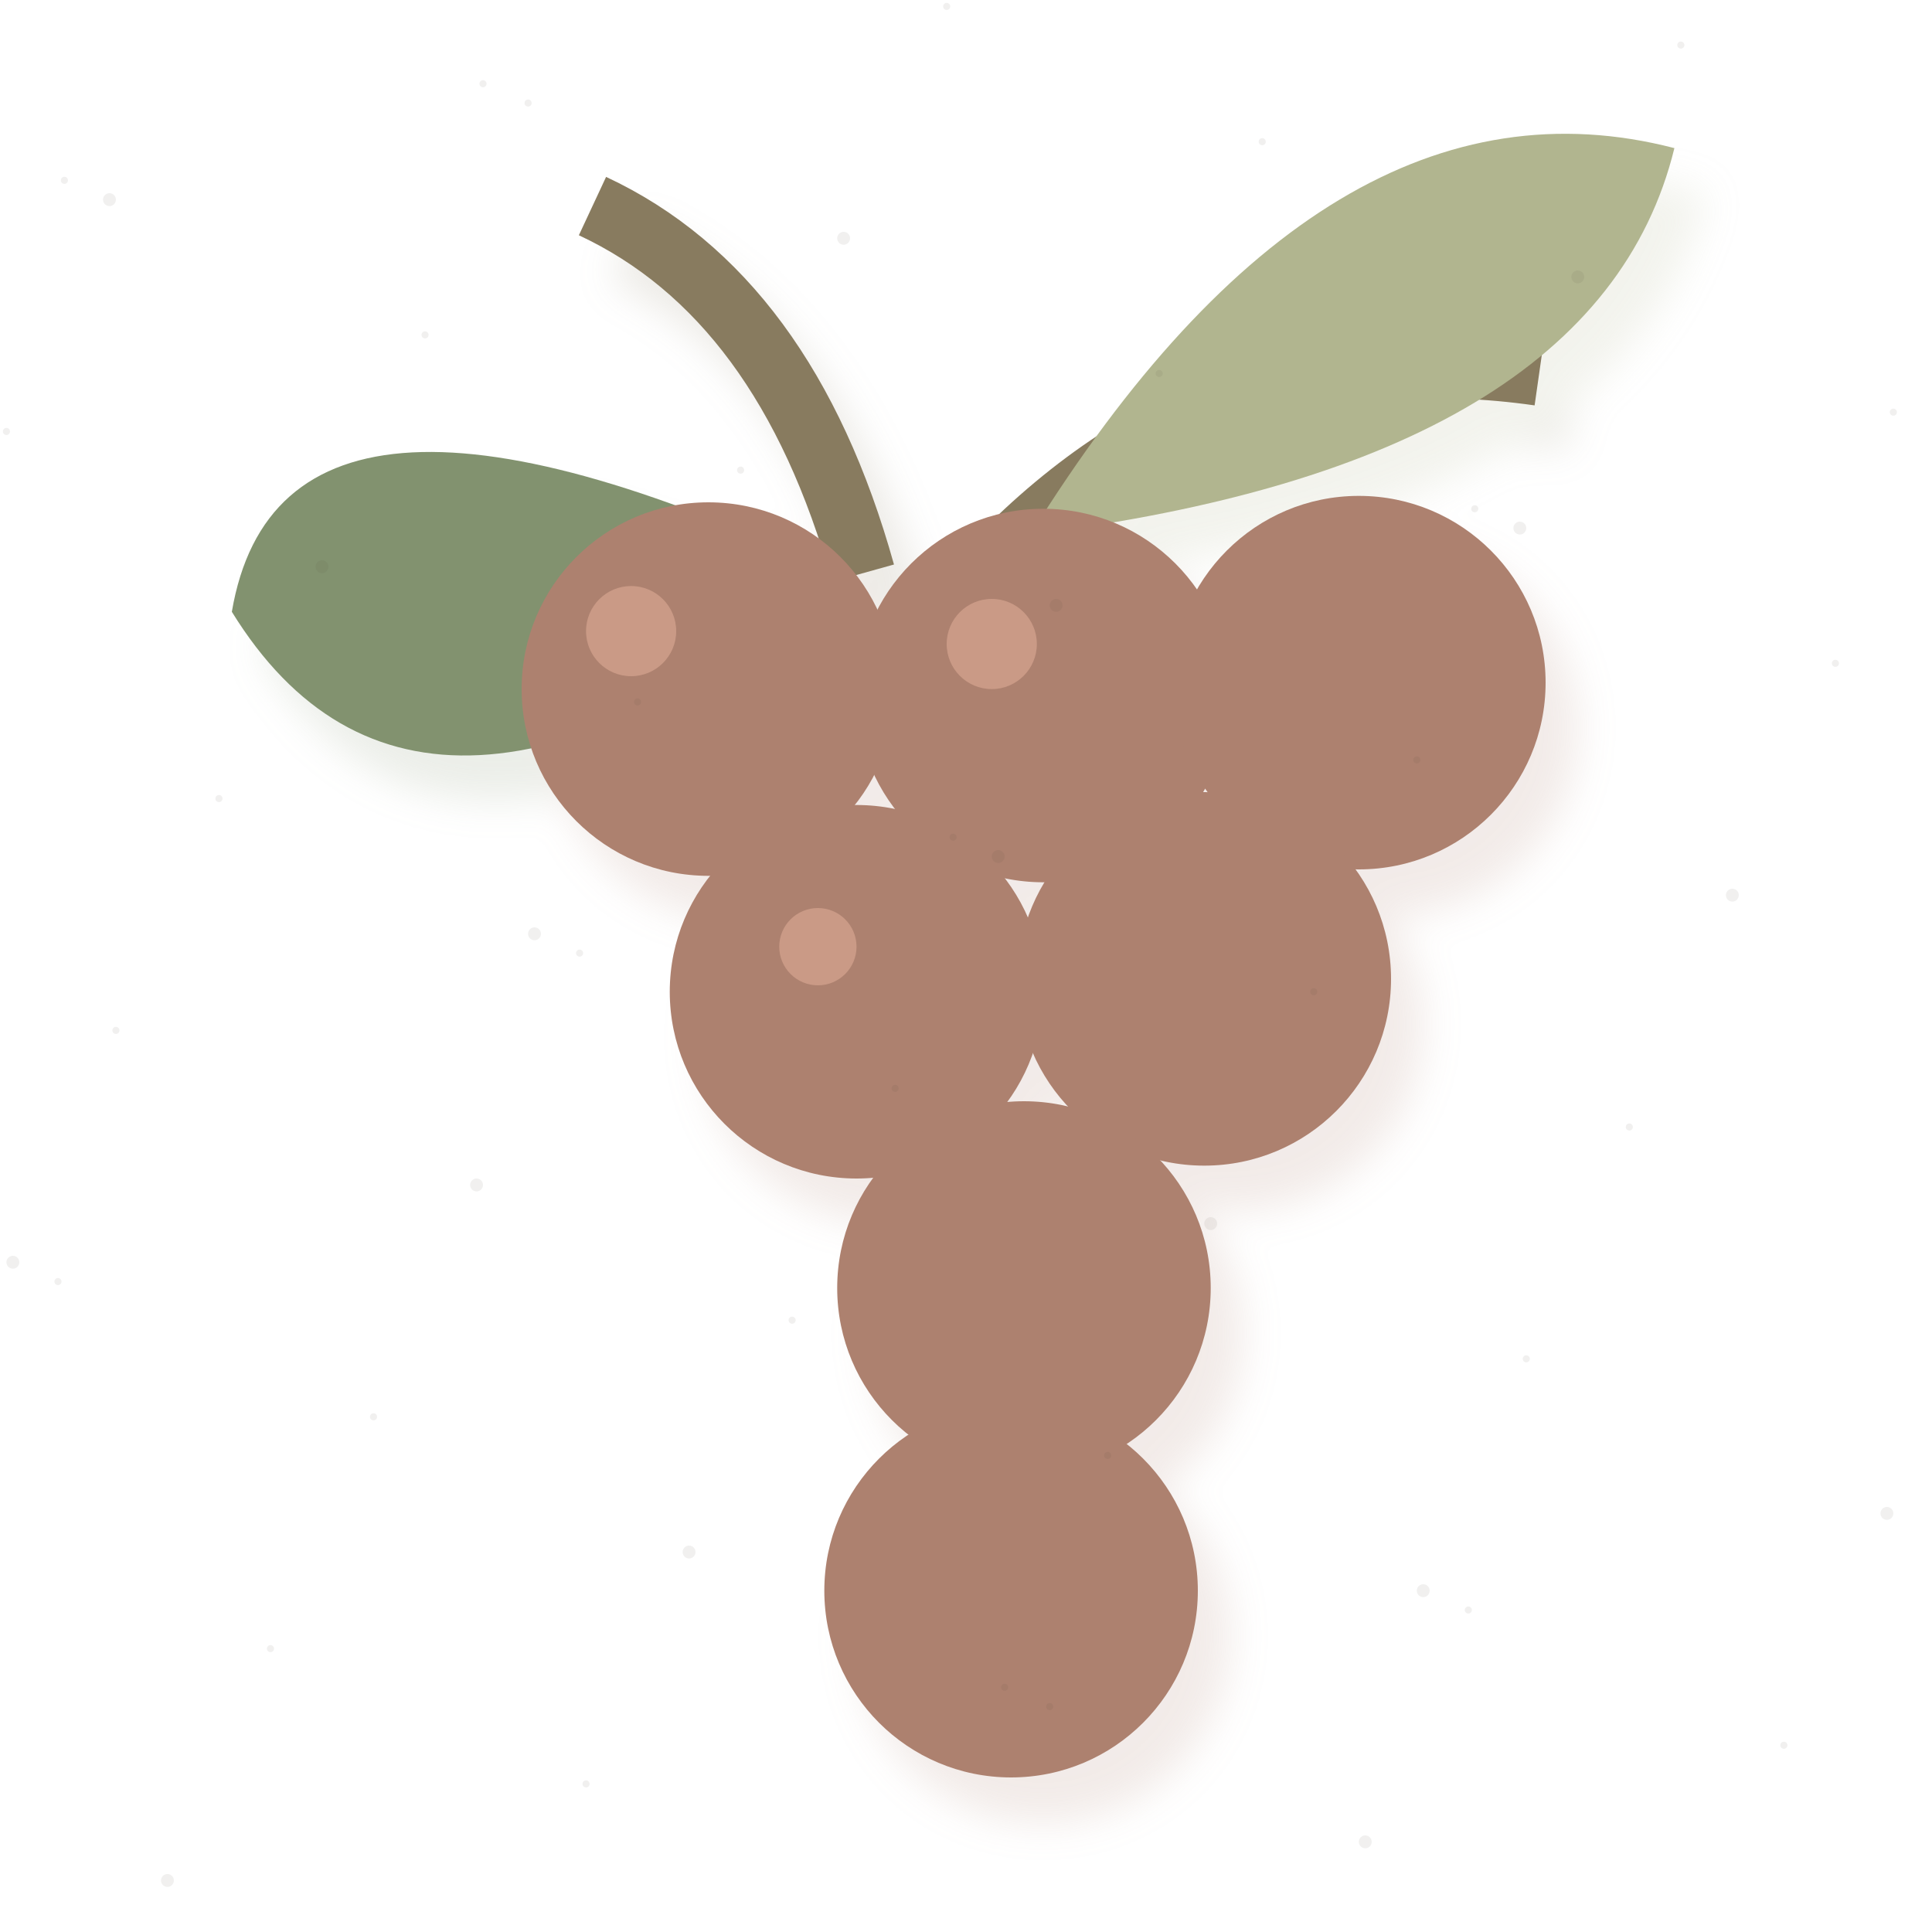
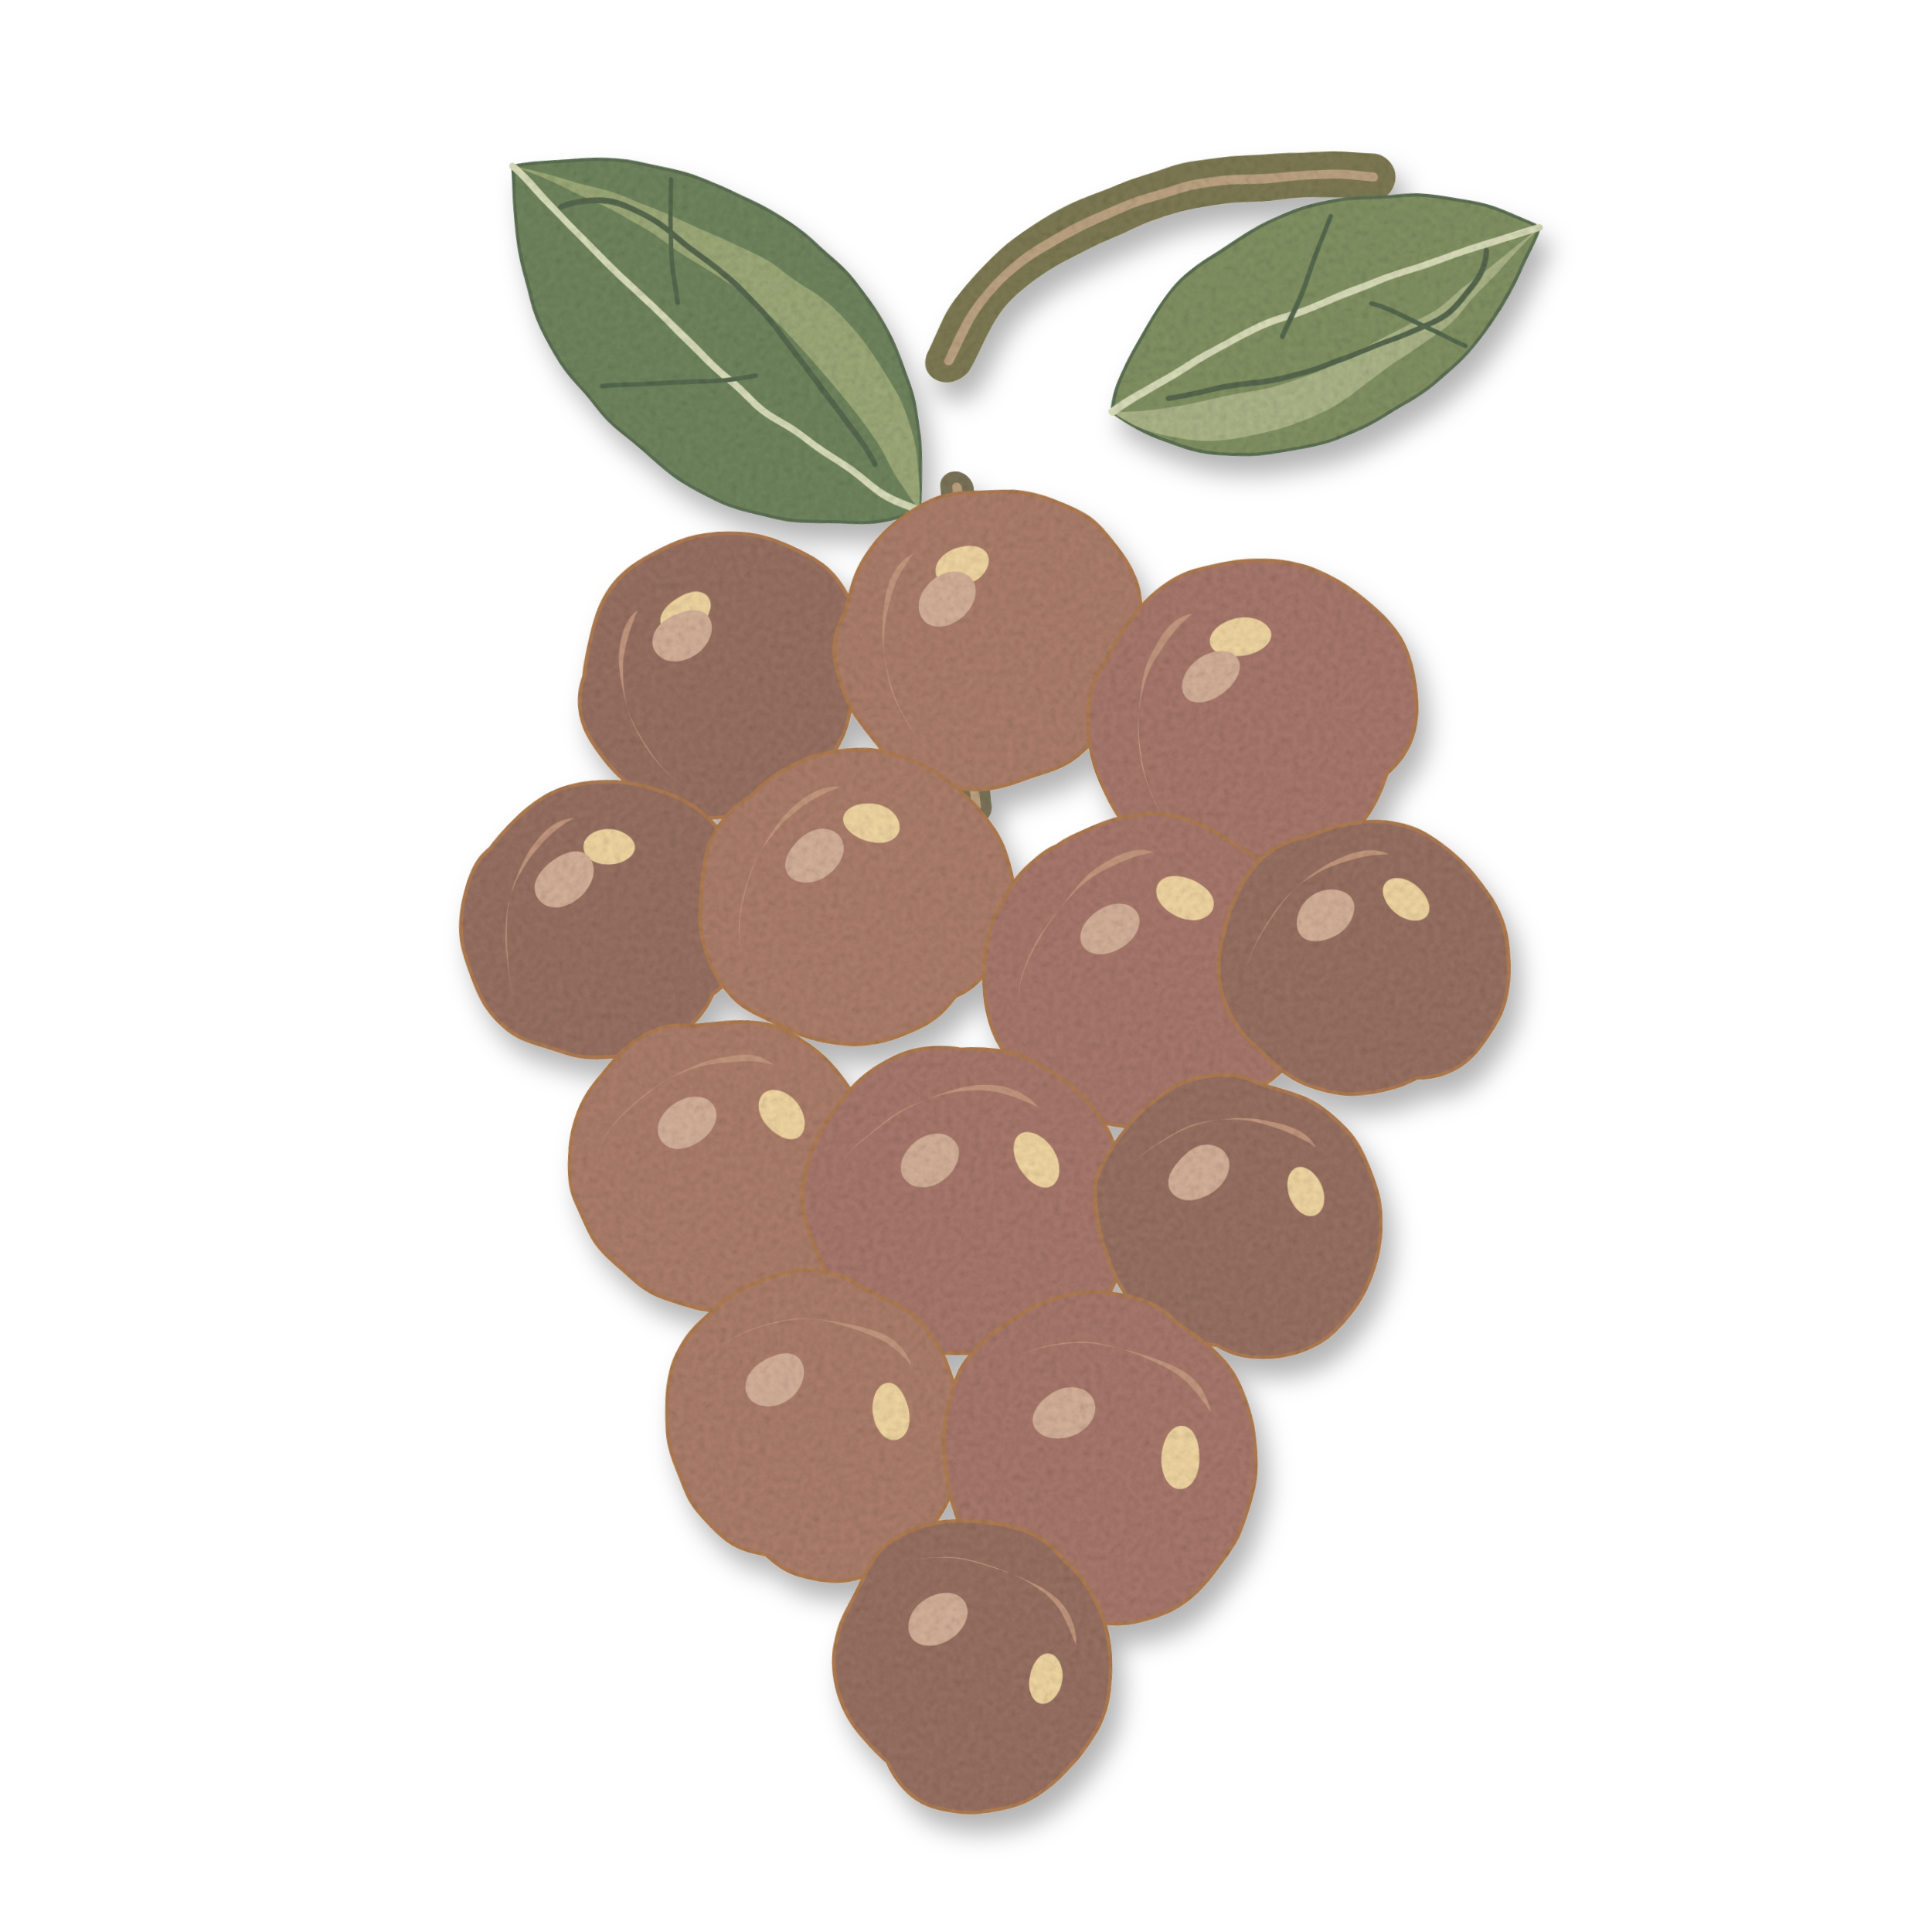
- <svg xmlns="http://www.w3.org/2000/svg" width="300" height="300" viewBox="0 0 300 300">
+ <svg xmlns="http://www.w3.org/2000/svg" viewBox="0 0 420 420" width="420" height="420" role="img" aria-label="KURA decorazione grapes">
  <defs>
-     <filter id="soft" x="-35%" y="-35%" width="170%" height="170%">
-       <feGaussianBlur stdDeviation="3" />
+     <filter id="grain" x="-22%" y="-22%" width="144%" height="144%" color-interpolation-filters="sRGB">
+       <feTurbulence baseFrequency=".68" numOctaves="3" seed="19" type="fractalNoise" result="n" />
+       <feColorMatrix in="n" type="saturate" values="0" result="grey" />
+       <feComponentTransfer in="grey" result="low">
+         <feFuncA type="linear" slope=".22" />
+       </feComponentTransfer>
+       <feComposite in="low" in2="SourceAlpha" operator="in" result="within" />
+       <feBlend in="SourceGraphic" in2="within" mode="multiply" result="mix" />
+     </filter>
+     <filter id="cutShadow" x="-25%" y="-25%" width="150%" height="150%">
+       <feGaussianBlur in="SourceAlpha" stdDeviation="2.7" result="blur" />
+       <feOffset in="blur" dx="2.2" dy="4" result="offset" />
+       <feComponentTransfer in="offset" result="shade">
+         <feFuncA type="linear" slope=".30" />
+       </feComponentTransfer>
+       <feMerge>
+         <feMergeNode in="shade" />
+         <feMergeNode in="SourceGraphic" />
+       </feMerge>
+     </filter>
+     <filter id="rough" x="-10%" y="-10%" width="120%" height="120%">
+       <feTurbulence type="fractalNoise" baseFrequency=".048" numOctaves="2" seed="18" result="edgeNoise" />
+       <feDisplacementMap in="SourceGraphic" in2="edgeNoise" scale="2.1" xChannelSelector="R" yChannelSelector="G" />
    </filter>
  </defs>
-   <g transform="translate(5 7)" opacity=".16" filter="url(#soft)">
-     <path d="M134 89Q122 46 92 32M155 87Q190 51 239 58" fill="none" stroke="#887b5f" stroke-width="10" />
-     <path d="M132 90Q44 48 36 95Q65 142 132 90Z" fill="#82926f" />
-     <path d="M160 83Q206 9 260 23Q248 72 160 83Z" fill="#b1b58f" />
-     <g fill="#ad816f">
-       <circle cx="110" cy="107" r="29" />
-       <circle cx="162" cy="108" r="29" />
-       <circle cx="211" cy="106" r="29" />
-       <circle cx="133" cy="154" r="29" />
-       <circle cx="187" cy="152" r="29" />
-       <circle cx="159" cy="200" r="29" />
-       <circle cx="157" cy="247" r="29" />
-     </g>
-     <g fill="#ca9a86">
-       <circle cx="98" cy="98" r="7" />
-       <circle cx="154" cy="100" r="7" />
-       <circle cx="127" cy="147" r="6" />
+   <g filter="url(#cutShadow)">
+     <g filter="url(#rough)">
+       <g filter="url(#grain)">
+         <path d="M206 78Q225 36 298 38" fill="none" stroke="#7f7b55" stroke-width="10" stroke-linecap="round" stroke-linejoin="round" />
+         <path d="M206 78Q225 36 298 38" fill="none" stroke="#bfa583" stroke-width="2" stroke-linecap="round" stroke-linejoin="round" />
+         <g transform="translate(200 111) rotate(-52)">
+           <path d="M0 0 C-38.4 -27.84,-35.52 -85.84,4 -116 C41.28 -82.36,42.24 -25.52,0 0Z" fill="#71865f" stroke="#5e7155" stroke-width="0.7" stroke-linecap="round" stroke-linejoin="round" />
+           <path d="M0 0 C11.04 -29,21.6 -63.8,4 -116 C38.4 -46.4,19.2 -11.6,0 0Z" fill="#9eab79" stroke="none" stroke-width="0" stroke-linecap="round" stroke-linejoin="round" />
+           <path d="M0 0 C-8.64 -42.92,1 -81.2,4 -116" fill="none" stroke="#dce0bc" stroke-width="1.5" stroke-linecap="round" stroke-linejoin="round" />
+           <path d="M2 -13.92 C15.84 -55.68,21.6 -92.8,4 -102.08" fill="none" stroke="#586a50" stroke-width="1.2" stroke-linecap="round" stroke-linejoin="round" />
+           <path d="M1 -46.4l-22.56 -24.36 M3 -69.6l20.16 -17.4" fill="none" stroke="#566b50" stroke-width="1" stroke-linecap="round" stroke-linejoin="round" />
+         </g>
+         <g transform="translate(242 90) rotate(64)">
+           <path d="M0 0 C-32 -24.24,-29.6 -74.74,4 -101 C34.4 -71.71,35.2 -22.22,0 0Z" fill="#839363" stroke="#5e7155" stroke-width="0.7" stroke-linecap="round" stroke-linejoin="round" />
+           <path d="M0 0 C9.2 -25.25,18 -55.55,4 -101 C32 -40.4,16 -10.1,0 0Z" fill="#adb789" stroke="none" stroke-width="0" stroke-linecap="round" stroke-linejoin="round" />
+           <path d="M0 0 C-7.2 -37.37,1 -70.7,4 -101" fill="none" stroke="#dce0bc" stroke-width="1.5" stroke-linecap="round" stroke-linejoin="round" />
+           <path d="M2 -12.12 C13.2 -48.48,18 -80.8,4 -88.88" fill="none" stroke="#586a50" stroke-width="1.2" stroke-linecap="round" stroke-linejoin="round" />
+           <path d="M1 -40.4l-18.8 -21.21 M3 -60.6l16.8 -15.15" fill="none" stroke="#566b50" stroke-width="1" stroke-linecap="round" stroke-linejoin="round" />
+         </g>
+         <path d="M208 106Q210 151 212 175" fill="none" stroke="#7c7459" stroke-width="7" stroke-linecap="round" stroke-linejoin="round" />
+         <path d="M208 106Q210 151 212 175" fill="none" stroke="#bfa583" stroke-width="2" stroke-linecap="round" stroke-linejoin="round" />
+         <g transform="translate(156 147) rotate(0)">
+           <path d="M0 -31 C24.07 -32.55,34.8 -12.4,29 0 C30.45 18.91,15.08 28.83,0 31 C-15.08 32.86,-33.06 14.57,-29 0 C-28.71 -17.36,-17.98 -28.52,0 -31Z" fill="#997263" stroke="#b17d53" stroke-width="0.8" stroke-linecap="round" stroke-linejoin="round" />
+           <path d="M-17.4 -14.57 C-26.1 3.1,-15.37 19.22,-6.09 25.11 C-19.14 16.74,-26.68 -7.44,-17.4 -14.57Z" fill="#c69980" stroke="none" stroke-width="0" stroke-linecap="round" stroke-linejoin="round" />
+           <ellipse cx="-7.25" cy="-13.95" rx="5.8" ry="3.72" fill="#f3d8a3" transform="rotate(-30 -7.25 -13.95)" />
+         </g>
+         <ellipse cx="148" cy="138" rx="7" ry="5" fill="#d6b29a" transform="rotate(-34 148 138)" />
+         <g transform="translate(214 139) rotate(11)">
+           <path d="M0 -33 C25.73 -34.65,37.2 -13.2,31 0 C32.55 20.13,16.12 30.69,0 33 C-16.12 34.98,-35.34 15.51,-31 0 C-30.69 -18.48,-19.22 -30.36,0 -33Z" fill="#ae7f6c" stroke="#b17d53" stroke-width="0.8" stroke-linecap="round" stroke-linejoin="round" />
+           <path d="M-18.6 -15.51 C-27.9 3.3,-16.43 20.46,-6.51 26.73 C-20.46 17.82,-28.52 -7.92,-18.6 -15.51Z" fill="#c69980" stroke="none" stroke-width="0" stroke-linecap="round" stroke-linejoin="round" />
+           <ellipse cx="-7.75" cy="-14.85" rx="6.2" ry="3.96" fill="#f3d8a3" transform="rotate(-30 -7.75 -14.85)" />
+         </g>
+         <ellipse cx="206" cy="130" rx="7" ry="5" fill="#d6b29a" transform="rotate(-34 206 130)" />
+         <g transform="translate(271 156) rotate(22)">
+           <path d="M0 -35 C27.39 -36.75,39.6 -14,33 0 C34.65 21.35,17.16 32.55,0 35 C-17.16 37.1,-37.62 16.45,-33 0 C-32.67 -19.6,-20.46 -32.2,0 -35Z" fill="#aa796d" stroke="#b17d53" stroke-width="0.8" stroke-linecap="round" stroke-linejoin="round" />
+           <path d="M-19.8 -16.45 C-29.7 3.5,-17.49 21.7,-6.93 28.35 C-21.78 18.9,-30.36 -8.4,-19.8 -16.45Z" fill="#c69980" stroke="none" stroke-width="0" stroke-linecap="round" stroke-linejoin="round" />
+           <ellipse cx="-8.25" cy="-15.75" rx="6.6" ry="4.2" fill="#f3d8a3" transform="rotate(-30 -8.25 -15.75)" />
+         </g>
+         <ellipse cx="263" cy="147" rx="7" ry="5" fill="#d6b29a" transform="rotate(-34 263 147)" />
+         <g transform="translate(131 200) rotate(33)">
+           <path d="M0 -31 C24.07 -32.55,34.8 -12.4,29 0 C30.45 18.91,15.08 28.83,0 31 C-15.08 32.86,-33.06 14.57,-29 0 C-28.71 -17.36,-17.98 -28.52,0 -31Z" fill="#997263" stroke="#b17d53" stroke-width="0.8" stroke-linecap="round" stroke-linejoin="round" />
+           <path d="M-17.4 -14.57 C-26.1 3.1,-15.37 19.22,-6.09 25.11 C-19.14 16.74,-26.68 -7.44,-17.4 -14.57Z" fill="#c69980" stroke="none" stroke-width="0" stroke-linecap="round" stroke-linejoin="round" />
+           <ellipse cx="-7.25" cy="-13.95" rx="5.8" ry="3.72" fill="#f3d8a3" transform="rotate(-30 -7.25 -13.95)" />
+         </g>
+         <ellipse cx="123" cy="191" rx="7" ry="5" fill="#d6b29a" transform="rotate(-34 123 191)" />
+         <g transform="translate(185 195) rotate(44)">
+           <path d="M0 -33 C25.73 -34.65,37.2 -13.2,31 0 C32.55 20.13,16.12 30.69,0 33 C-16.12 34.98,-35.34 15.51,-31 0 C-30.69 -18.48,-19.22 -30.36,0 -33Z" fill="#ae7f6c" stroke="#b17d53" stroke-width="0.8" stroke-linecap="round" stroke-linejoin="round" />
+           <path d="M-18.6 -15.51 C-27.9 3.3,-16.43 20.46,-6.51 26.73 C-20.46 17.82,-28.52 -7.92,-18.6 -15.51Z" fill="#c69980" stroke="none" stroke-width="0" stroke-linecap="round" stroke-linejoin="round" />
+           <ellipse cx="-7.75" cy="-14.85" rx="6.2" ry="3.96" fill="#f3d8a3" transform="rotate(-30 -7.75 -14.85)" />
+         </g>
+         <ellipse cx="177" cy="186" rx="7" ry="5" fill="#d6b29a" transform="rotate(-34 177 186)" />
+         <g transform="translate(249 211) rotate(55)">
+           <path d="M0 -35 C27.39 -36.75,39.6 -14,33 0 C34.65 21.35,17.16 32.55,0 35 C-17.16 37.1,-37.62 16.45,-33 0 C-32.67 -19.6,-20.46 -32.2,0 -35Z" fill="#aa796d" stroke="#b17d53" stroke-width="0.8" stroke-linecap="round" stroke-linejoin="round" />
+           <path d="M-19.8 -16.45 C-29.7 3.5,-17.49 21.7,-6.93 28.35 C-21.78 18.9,-30.36 -8.4,-19.8 -16.45Z" fill="#c69980" stroke="none" stroke-width="0" stroke-linecap="round" stroke-linejoin="round" />
+           <ellipse cx="-8.25" cy="-15.75" rx="6.6" ry="4.2" fill="#f3d8a3" transform="rotate(-30 -8.25 -15.75)" />
+         </g>
+         <ellipse cx="241" cy="202" rx="7" ry="5" fill="#d6b29a" transform="rotate(-34 241 202)" />
+         <g transform="translate(296 208) rotate(66)">
+           <path d="M0 -31 C24.07 -32.55,34.8 -12.4,29 0 C30.45 18.91,15.08 28.83,0 31 C-15.08 32.86,-33.06 14.57,-29 0 C-28.71 -17.36,-17.98 -28.52,0 -31Z" fill="#997263" stroke="#b17d53" stroke-width="0.8" stroke-linecap="round" stroke-linejoin="round" />
+           <path d="M-17.4 -14.57 C-26.1 3.1,-15.37 19.22,-6.09 25.11 C-19.14 16.74,-26.68 -7.44,-17.4 -14.57Z" fill="#c69980" stroke="none" stroke-width="0" stroke-linecap="round" stroke-linejoin="round" />
+           <ellipse cx="-7.25" cy="-13.95" rx="5.8" ry="3.72" fill="#f3d8a3" transform="rotate(-30 -7.25 -13.95)" />
+         </g>
+         <ellipse cx="288" cy="199" rx="7" ry="5" fill="#d6b29a" transform="rotate(-34 288 199)" />
+         <g transform="translate(157 253) rotate(77)">
+           <path d="M0 -33 C25.73 -34.65,37.2 -13.2,31 0 C32.55 20.13,16.12 30.69,0 33 C-16.12 34.98,-35.34 15.51,-31 0 C-30.69 -18.48,-19.22 -30.36,0 -33Z" fill="#ae7f6c" stroke="#b17d53" stroke-width="0.8" stroke-linecap="round" stroke-linejoin="round" />
+           <path d="M-18.6 -15.51 C-27.9 3.3,-16.43 20.46,-6.51 26.73 C-20.46 17.82,-28.52 -7.92,-18.6 -15.51Z" fill="#c69980" stroke="none" stroke-width="0" stroke-linecap="round" stroke-linejoin="round" />
+           <ellipse cx="-7.75" cy="-14.85" rx="6.2" ry="3.96" fill="#f3d8a3" transform="rotate(-30 -7.75 -14.85)" />
+         </g>
+         <ellipse cx="149" cy="244" rx="7" ry="5" fill="#d6b29a" transform="rotate(-34 149 244)" />
+         <g transform="translate(210 261) rotate(88)">
+           <path d="M0 -35 C27.39 -36.75,39.6 -14,33 0 C34.65 21.35,17.16 32.55,0 35 C-17.16 37.1,-37.62 16.45,-33 0 C-32.67 -19.6,-20.46 -32.2,0 -35Z" fill="#aa796d" stroke="#b17d53" stroke-width="0.8" stroke-linecap="round" stroke-linejoin="round" />
+           <path d="M-19.8 -16.45 C-29.7 3.5,-17.49 21.7,-6.93 28.35 C-21.78 18.9,-30.36 -8.4,-19.8 -16.45Z" fill="#c69980" stroke="none" stroke-width="0" stroke-linecap="round" stroke-linejoin="round" />
+           <ellipse cx="-8.25" cy="-15.75" rx="6.6" ry="4.2" fill="#f3d8a3" transform="rotate(-30 -8.25 -15.75)" />
+         </g>
+         <ellipse cx="202" cy="252" rx="7" ry="5" fill="#d6b29a" transform="rotate(-34 202 252)" />
+         <g transform="translate(269 264) rotate(99)">
+           <path d="M0 -31 C24.07 -32.55,34.8 -12.4,29 0 C30.45 18.91,15.08 28.83,0 31 C-15.08 32.86,-33.06 14.57,-29 0 C-28.71 -17.36,-17.98 -28.52,0 -31Z" fill="#997263" stroke="#b17d53" stroke-width="0.8" stroke-linecap="round" stroke-linejoin="round" />
+           <path d="M-17.4 -14.57 C-26.1 3.1,-15.37 19.22,-6.09 25.11 C-19.14 16.74,-26.68 -7.44,-17.4 -14.57Z" fill="#c69980" stroke="none" stroke-width="0" stroke-linecap="round" stroke-linejoin="round" />
+           <ellipse cx="-7.25" cy="-13.95" rx="5.8" ry="3.72" fill="#f3d8a3" transform="rotate(-30 -7.25 -13.95)" />
+         </g>
+         <ellipse cx="261" cy="255" rx="7" ry="5" fill="#d6b29a" transform="rotate(-34 261 255)" />
+         <g transform="translate(177 309) rotate(110)">
+           <path d="M0 -33 C25.73 -34.65,37.2 -13.2,31 0 C32.55 20.13,16.12 30.69,0 33 C-16.12 34.98,-35.34 15.51,-31 0 C-30.69 -18.48,-19.22 -30.36,0 -33Z" fill="#ae7f6c" stroke="#b17d53" stroke-width="0.8" stroke-linecap="round" stroke-linejoin="round" />
+           <path d="M-18.6 -15.51 C-27.9 3.3,-16.43 20.46,-6.51 26.73 C-20.46 17.82,-28.52 -7.92,-18.6 -15.51Z" fill="#c69980" stroke="none" stroke-width="0" stroke-linecap="round" stroke-linejoin="round" />
+           <ellipse cx="-7.75" cy="-14.85" rx="6.2" ry="3.96" fill="#f3d8a3" transform="rotate(-30 -7.75 -14.85)" />
+         </g>
+         <ellipse cx="169" cy="300" rx="7" ry="5" fill="#d6b29a" transform="rotate(-34 169 300)" />
+         <g transform="translate(239 316) rotate(121)">
+           <path d="M0 -35 C27.39 -36.75,39.6 -14,33 0 C34.65 21.35,17.16 32.55,0 35 C-17.16 37.1,-37.62 16.45,-33 0 C-32.67 -19.6,-20.46 -32.2,0 -35Z" fill="#aa796d" stroke="#b17d53" stroke-width="0.8" stroke-linecap="round" stroke-linejoin="round" />
+           <path d="M-19.8 -16.45 C-29.7 3.5,-17.49 21.7,-6.93 28.35 C-21.78 18.9,-30.36 -8.4,-19.8 -16.45Z" fill="#c69980" stroke="none" stroke-width="0" stroke-linecap="round" stroke-linejoin="round" />
+           <ellipse cx="-8.25" cy="-15.75" rx="6.6" ry="4.2" fill="#f3d8a3" transform="rotate(-30 -8.25 -15.75)" />
+         </g>
+         <ellipse cx="231" cy="307" rx="7" ry="5" fill="#d6b29a" transform="rotate(-34 231 307)" />
+         <g transform="translate(212 361) rotate(132)">
+           <path d="M0 -31 C24.07 -32.55,34.8 -12.4,29 0 C30.45 18.91,15.08 28.83,0 31 C-15.08 32.86,-33.06 14.57,-29 0 C-28.71 -17.36,-17.98 -28.52,0 -31Z" fill="#997263" stroke="#b17d53" stroke-width="0.8" stroke-linecap="round" stroke-linejoin="round" />
+           <path d="M-17.4 -14.57 C-26.1 3.1,-15.37 19.22,-6.09 25.11 C-19.14 16.74,-26.68 -7.44,-17.4 -14.57Z" fill="#c69980" stroke="none" stroke-width="0" stroke-linecap="round" stroke-linejoin="round" />
+           <ellipse cx="-7.25" cy="-13.95" rx="5.8" ry="3.72" fill="#f3d8a3" transform="rotate(-30 -7.25 -13.95)" />
+         </g>
+         <ellipse cx="204" cy="352" rx="7" ry="5" fill="#d6b29a" transform="rotate(-34 204 352)" />
+       </g>
    </g>
  </g>
-   <g>
-     <path d="M134 89Q122 46 92 32M155 87Q190 51 239 58" fill="none" stroke="#887b5f" stroke-width="10" />
-     <path d="M132 90Q44 48 36 95Q65 142 132 90Z" fill="#82926f" />
-     <path d="M160 83Q206 9 260 23Q248 72 160 83Z" fill="#b1b58f" />
-     <g fill="#ad816f">
-       <circle cx="110" cy="107" r="29" />
-       <circle cx="162" cy="108" r="29" />
-       <circle cx="211" cy="106" r="29" />
-       <circle cx="133" cy="154" r="29" />
-       <circle cx="187" cy="152" r="29" />
-       <circle cx="159" cy="200" r="29" />
-       <circle cx="157" cy="247" r="29" />
-     </g>
-     <g fill="#ca9a86">
-       <circle cx="98" cy="98" r="7" />
-       <circle cx="154" cy="100" r="7" />
-       <circle cx="127" cy="147" r="6" />
-     </g>
-   </g>
-   <g>
-     <circle cx="17" cy="31" r="1" fill="#473f37" opacity=".08" />
-     <circle cx="90" cy="148" r="0.55" fill="#473f37" opacity=".08" />
-     <circle cx="163" cy="265" r="0.55" fill="#473f37" opacity=".08" />
-     <circle cx="236" cy="82" r="1" fill="#473f37" opacity=".08" />
-     <circle cx="9" cy="199" r="0.55" fill="#473f37" opacity=".08" />
-     <circle cx="82" cy="16" r="0.55" fill="#473f37" opacity=".08" />
-     <circle cx="155" cy="133" r="1" fill="#473f37" opacity=".08" />
-     <circle cx="228" cy="250" r="0.55" fill="#473f37" opacity=".08" />
-     <circle cx="1" cy="67" r="0.55" fill="#473f37" opacity=".08" />
-     <circle cx="74" cy="184" r="1" fill="#473f37" opacity=".08" />
-     <circle cx="147" cy="1" r="0.55" fill="#473f37" opacity=".08" />
-     <circle cx="220" cy="118" r="0.55" fill="#473f37" opacity=".08" />
-     <circle cx="293" cy="235" r="1" fill="#473f37" opacity=".08" />
-     <circle cx="66" cy="52" r="0.55" fill="#473f37" opacity=".08" />
-     <circle cx="139" cy="169" r="0.55" fill="#473f37" opacity=".08" />
-     <circle cx="212" cy="286" r="1" fill="#473f37" opacity=".08" />
-     <circle cx="285" cy="103" r="0.55" fill="#473f37" opacity=".08" />
-     <circle cx="58" cy="220" r="0.55" fill="#473f37" opacity=".08" />
-     <circle cx="131" cy="37" r="1" fill="#473f37" opacity=".08" />
-     <circle cx="204" cy="154" r="0.55" fill="#473f37" opacity=".08" />
-     <circle cx="277" cy="271" r="0.55" fill="#473f37" opacity=".08" />
-     <circle cx="50" cy="88" r="1" fill="#473f37" opacity=".08" />
-     <circle cx="123" cy="205" r="0.55" fill="#473f37" opacity=".08" />
-     <circle cx="196" cy="22" r="0.55" fill="#473f37" opacity=".08" />
-     <circle cx="269" cy="139" r="1" fill="#473f37" opacity=".08" />
-     <circle cx="42" cy="256" r="0.55" fill="#473f37" opacity=".08" />
-     <circle cx="115" cy="73" r="0.55" fill="#473f37" opacity=".08" />
-     <circle cx="188" cy="190" r="1" fill="#473f37" opacity=".08" />
-     <circle cx="261" cy="7" r="0.55" fill="#473f37" opacity=".08" />
-     <circle cx="34" cy="124" r="0.55" fill="#473f37" opacity=".08" />
-     <circle cx="107" cy="241" r="1" fill="#473f37" opacity=".08" />
-     <circle cx="180" cy="58" r="0.55" fill="#473f37" opacity=".08" />
-     <circle cx="253" cy="175" r="0.55" fill="#473f37" opacity=".08" />
-     <circle cx="26" cy="292" r="1" fill="#473f37" opacity=".08" />
-     <circle cx="99" cy="109" r="0.55" fill="#473f37" opacity=".08" />
-     <circle cx="172" cy="226" r="0.55" fill="#473f37" opacity=".08" />
-     <circle cx="245" cy="43" r="1" fill="#473f37" opacity=".08" />
-     <circle cx="18" cy="160" r="0.55" fill="#473f37" opacity=".08" />
-     <circle cx="91" cy="277" r="0.55" fill="#473f37" opacity=".08" />
-     <circle cx="164" cy="94" r="1" fill="#473f37" opacity=".08" />
-     <circle cx="237" cy="211" r="0.55" fill="#473f37" opacity=".08" />
-     <circle cx="10" cy="28" r="0.55" fill="#473f37" opacity=".08" />
-     <circle cx="83" cy="145" r="1" fill="#473f37" opacity=".08" />
-     <circle cx="156" cy="262" r="0.55" fill="#473f37" opacity=".08" />
-     <circle cx="229" cy="79" r="0.55" fill="#473f37" opacity=".08" />
-     <circle cx="2" cy="196" r="1" fill="#473f37" opacity=".08" />
-     <circle cx="75" cy="13" r="0.55" fill="#473f37" opacity=".08" />
-     <circle cx="148" cy="130" r="0.55" fill="#473f37" opacity=".08" />
-     <circle cx="221" cy="247" r="1" fill="#473f37" opacity=".08" />
-     <circle cx="294" cy="64" r="0.55" fill="#473f37" opacity=".08" />
-   </g>
</svg>
